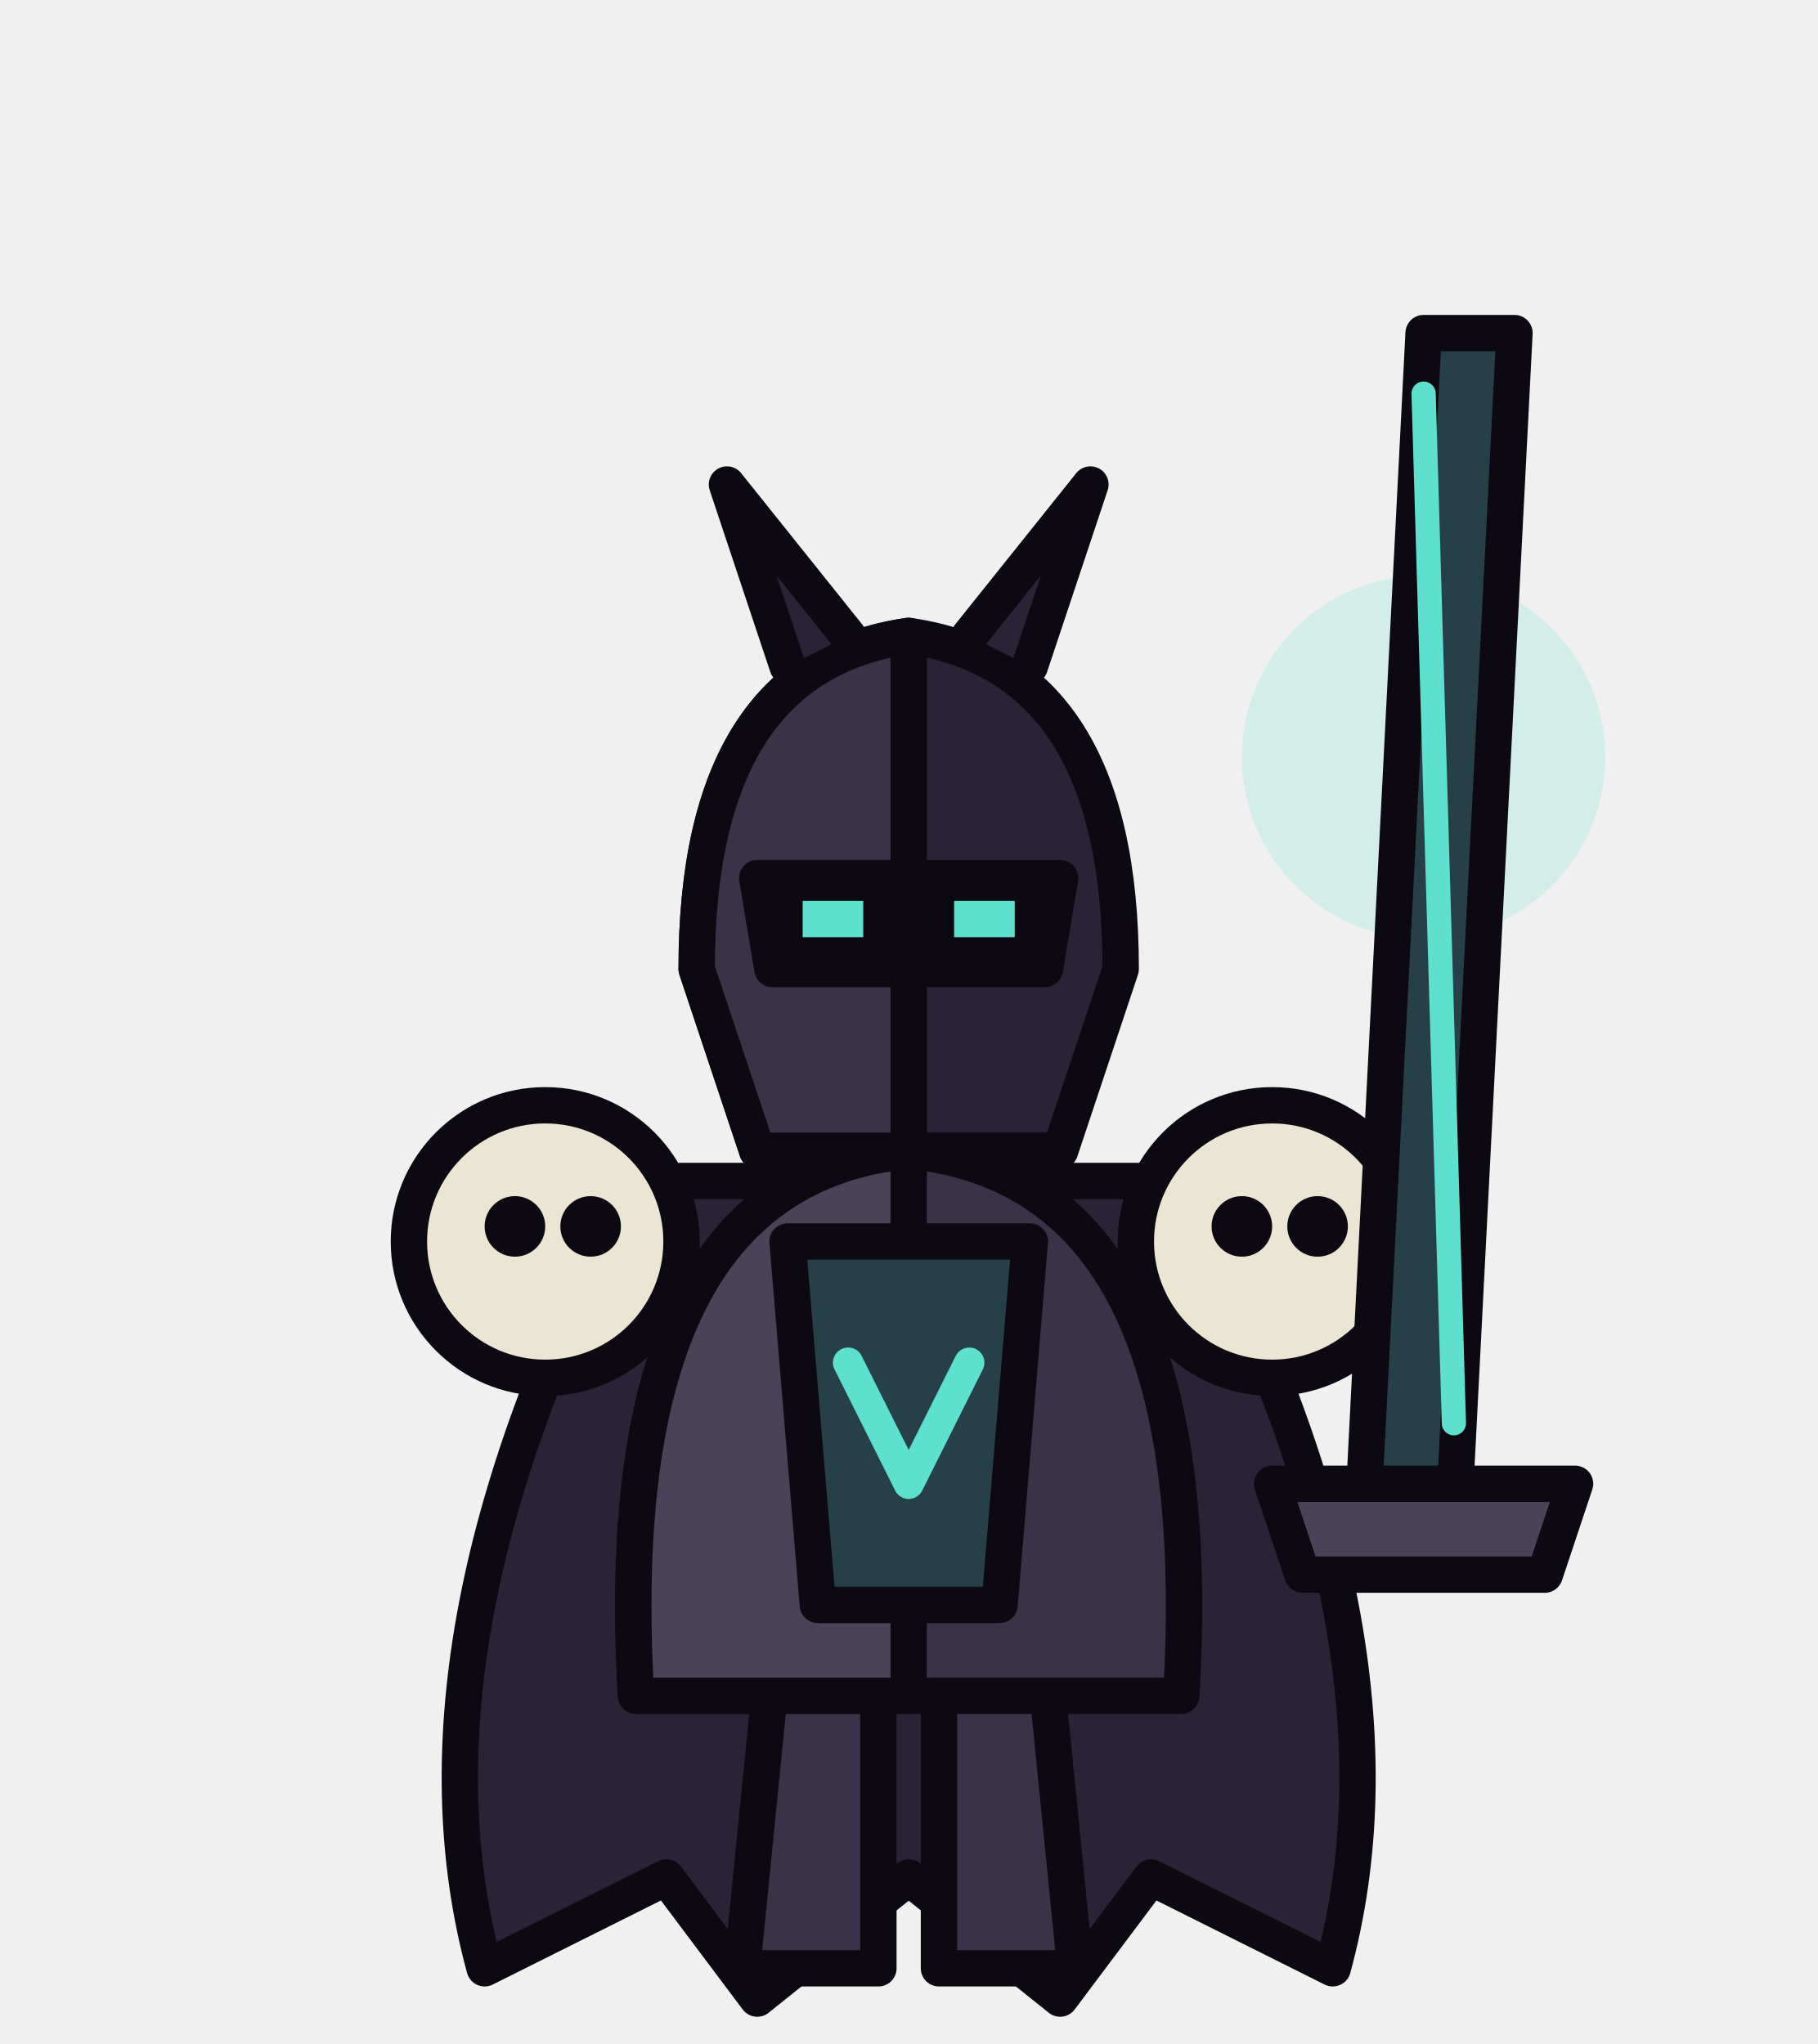
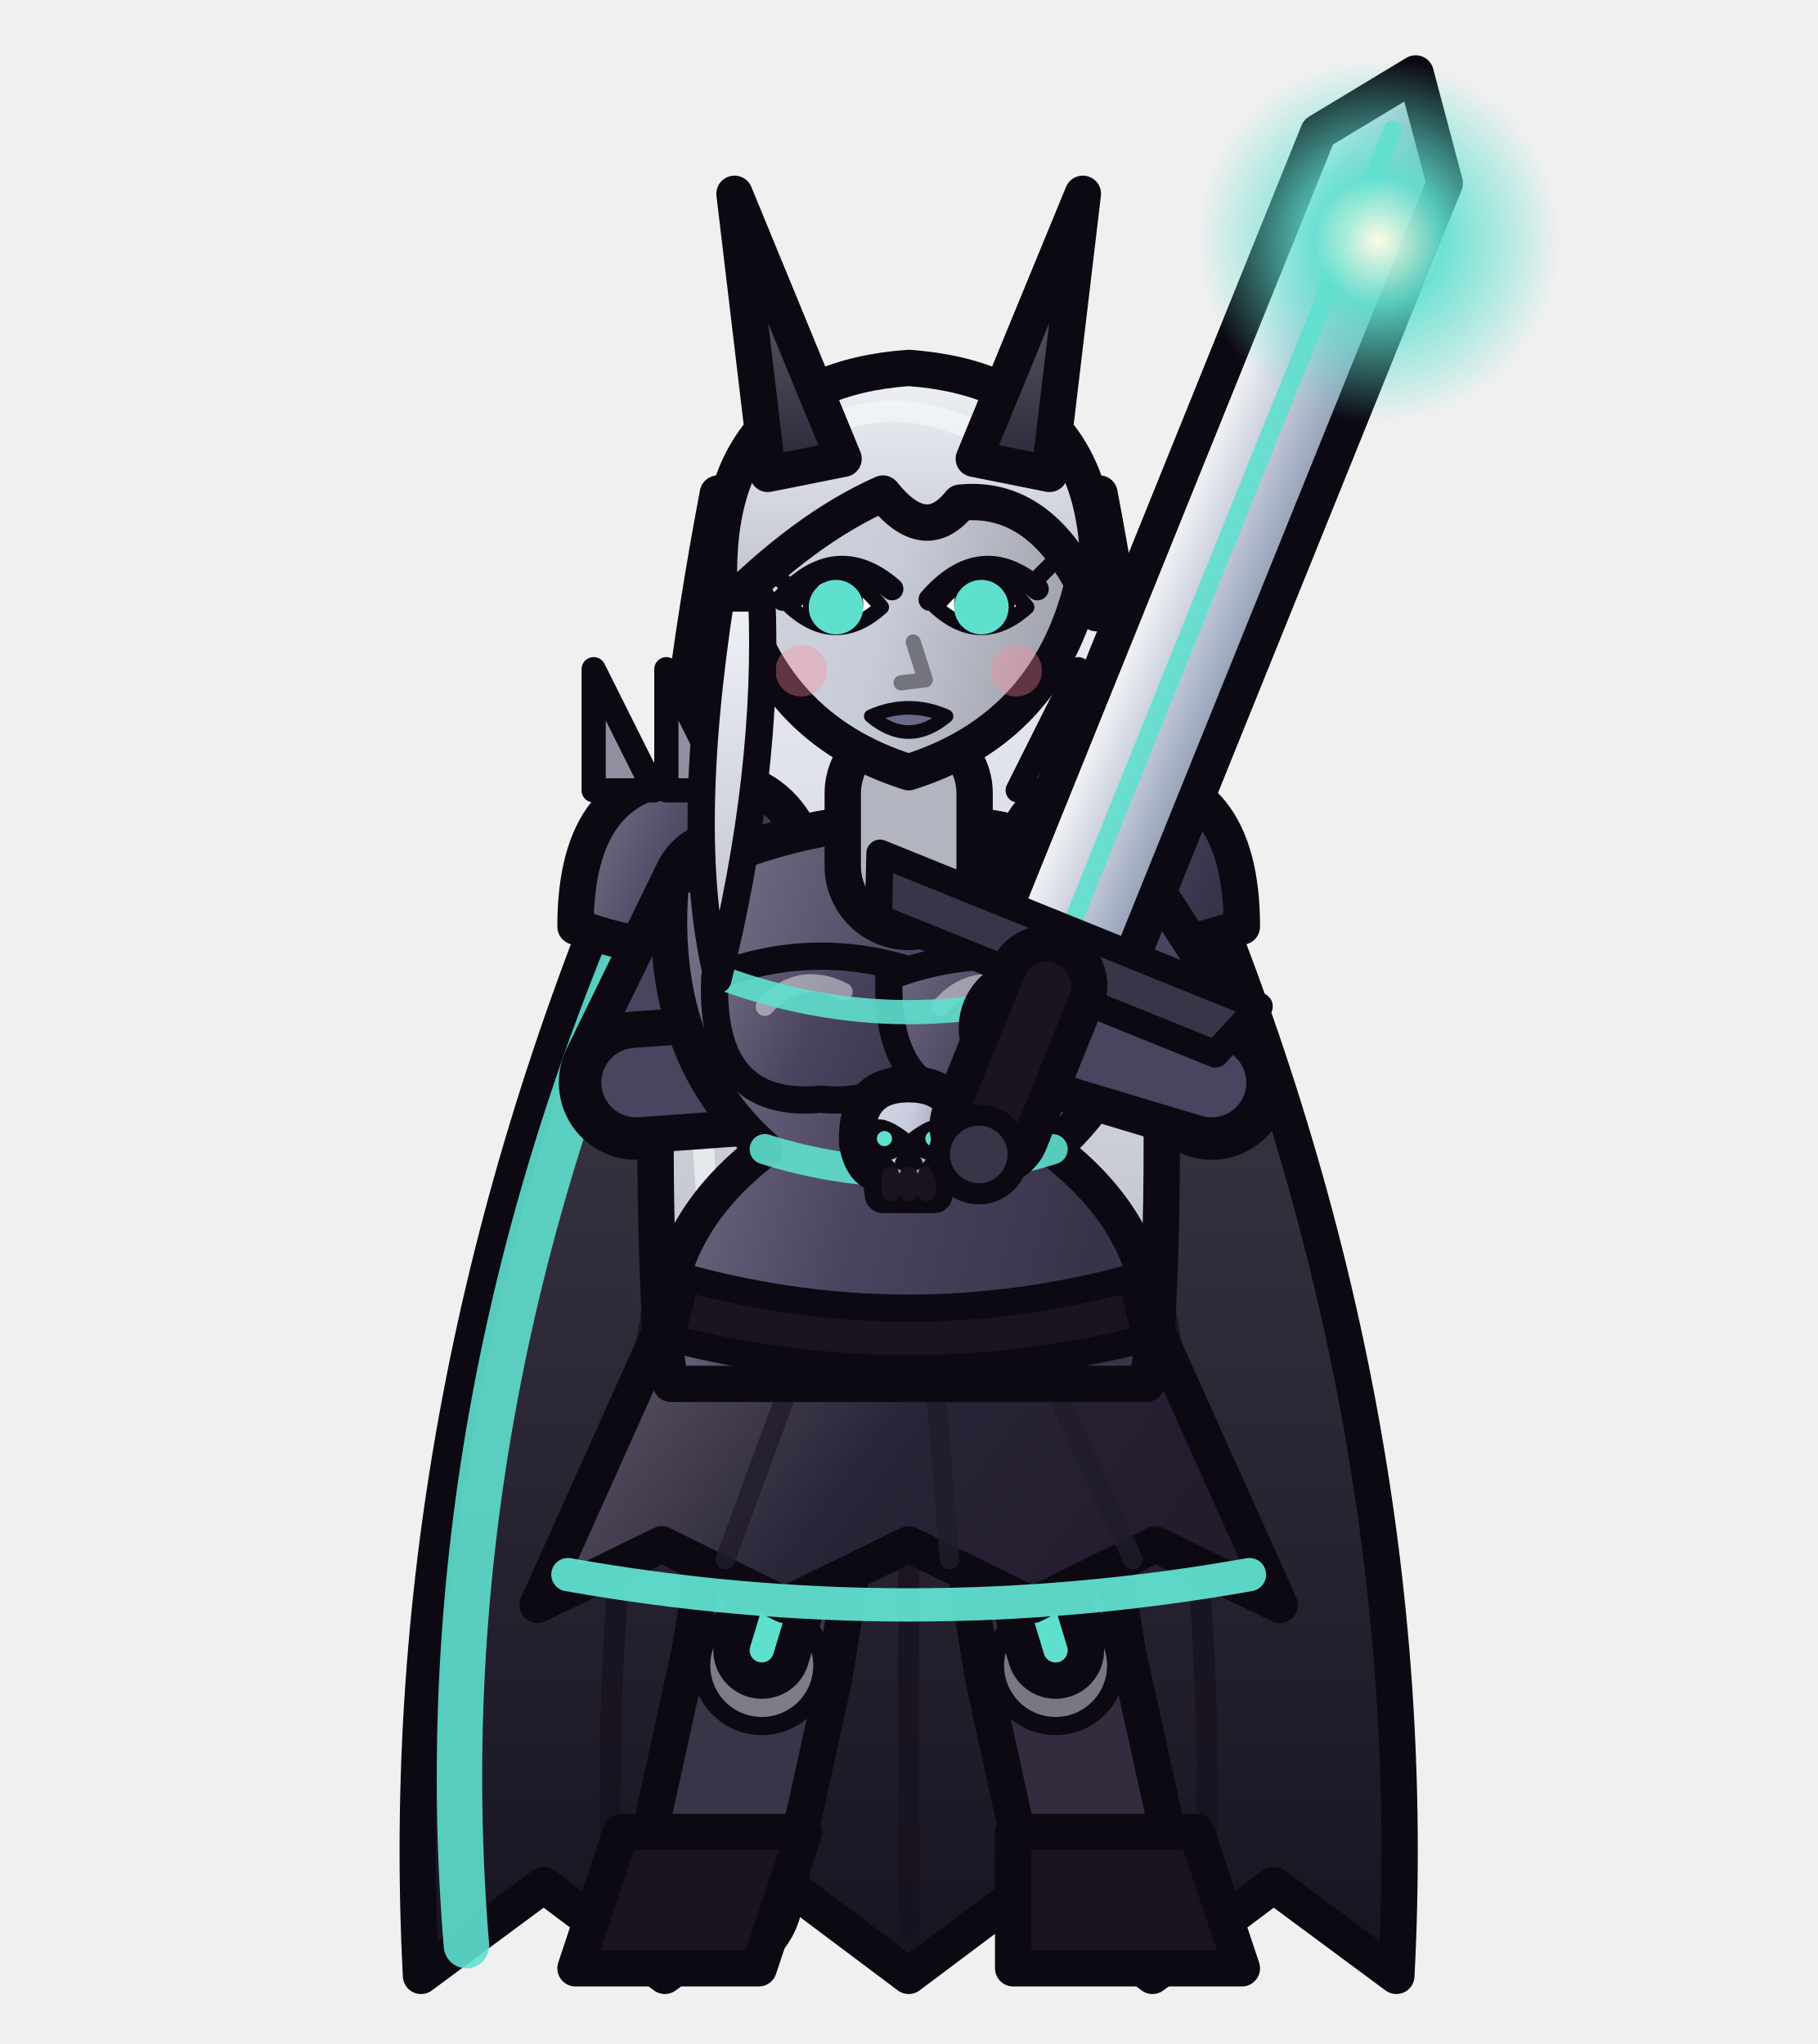
<svg xmlns="http://www.w3.org/2000/svg" viewBox="-60 -130 120 135" width="240" height="270">
+   <defs>
+     <linearGradient id="g234" x1="0" y1="0" x2="0" y2="1">
+       <stop offset="0" stop-color="#413c4a" />
+       <stop offset="1" stop-color="#181320" />
+     </linearGradient>
+     <linearGradient id="g235" x1="0" y1="0" x2="1" y2="0.3">
+       <stop offset="0" stop-color="#7d788d" />
+       <stop offset=".55" stop-color="#4a4460" />
+       <stop offset="1" stop-color="#39334a" />
+     </linearGradient>
+     <linearGradient id="g236" x1="0" y1="0" x2="1" y2="0.3">
+       <stop offset="0" stop-color="#7d788d" />
+       <stop offset=".55" stop-color="#4a4460" />
+       <stop offset="1" stop-color="#39334a" />
+     </linearGradient>
+     <linearGradient id="g237" x1="0" y1="0" x2="1" y2="0">
+       <stop offset="0" stop-color="#ffffff" />
+       <stop offset="1" stop-color="#8a97b2" />
+     </linearGradient>
+     <radialGradient id="g238">
+       <stop offset="0" stop-color="#fffbe6" />
+       <stop offset=".35" stop-color="#5fe0cf" stop-opacity=".9" />
+       <stop offset="1" stop-color="#5fe0cf" stop-opacity="0" />
+     </radialGradient>
+     <linearGradient id="g239" x1="0" y1="0" x2="0" y2="1">
+       <stop offset="0" stop-color="#eff2f7" />
+       <stop offset="1" stop-color="#bcbfc7" />
+     </linearGradient>
+     <linearGradient id="g240" x1="0" y1="0" x2="1" y2="0.3">
+       <stop offset="0" stop-color="#666170" />
+       <stop offset=".55" stop-color="#2a2438" />
+       <stop offset="1" stop-color="#221c2d" />
+     </linearGradient>
+     <linearGradient id="g241" x1="0" y1="0" x2="1" y2="0.3">
+       <stop offset="0" stop-color="#d7dae6" />
+       <stop offset=".55" stop-color="#c8ccdc" />
+       <stop offset="1" stop-color="#9495a3" />
+     </linearGradient>
+     <linearGradient id="g242" x1="0" y1="0" x2="1" y2="0.3">
+       <stop offset="0" stop-color="#7d788d" />
+       <stop offset=".55" stop-color="#4a4460" />
+       <stop offset="1" stop-color="#39334a" />
+     </linearGradient>
+     <linearGradient id="g243" x1="0" y1="0" x2="1" y2="0.3">
+       <stop offset="0" stop-color="#726d83" />
+       <stop offset=".55" stop-color="#4a4460" />
+       <stop offset="1" stop-color="#3d374f" />
+     </linearGradient>
+     <linearGradient id="g244" x1="0" y1="0" x2="1" y2="0.3">
+       <stop offset="0" stop-color="#726d83" />
+       <stop offset=".55" stop-color="#4a4460" />
+       <stop offset="1" stop-color="#3d374f" />
+     </linearGradient>
+     <linearGradient id="g245" x1="0" y1="0" x2="1" y2="0.3">
+       <stop offset="0" stop-color="#d3d6e0" />
+       <stop offset=".55" stop-color="#c8ccd8" />
+       <stop offset="1" stop-color="#a3a5b0" />
+     </linearGradient>
+     <linearGradient id="g246" x1="0" y1="0" x2="0" y2="1">
+       <stop offset="0" stop-color="#75717f" />
+       <stop offset="1" stop-color="#2c2738" />
+     </linearGradient>
+     <linearGradient id="g247" x1="0" y1="0" x2="0" y2="1">
+       <stop offset="0" stop-color="#75717f" />
+       <stop offset="1" stop-color="#2c2738" />
+     </linearGradient>
+   </defs>
  <g stroke="#0d0912" stroke-width="2.4" stroke-linejoin="round" stroke-linecap="round">
-     <path d="M-18 -52 Q-34 -22 -28 0 L-16 -6 L-10 2 L0 -6 L10 2 L16 -6 L28 0 Q34 -22 18 -52 Z" fill="#2a2236" />
-     <path d="M-11 0 L-9 -20 L-2 -20 L-2 0 Z M11 0 L9 -20 L2 -20 L2 0 Z" fill="#3a3248" />
-     <path d="M-18 -18 Q-20 -52 0 -54 Q20 -52 18 -18 Z" fill="#3a3248" />
-     <path d="M-18 -18 Q-20 -52 0 -54 L0 -18 Z" fill="#4a4258" />
-     <path d="M-8 -48 L8 -48 L6 -24 L-6 -24 Z" fill="#26404a" />
-     <path d="M-4 -40 L0 -32 L4 -40" fill="none" stroke="#5fe0cf" stroke-width="2" />
-     <circle cx="-24" cy="-48" r="9" fill="#ebe6d4" />
-     <circle cx="24" cy="-48" r="9" fill="#ebe6d4" />
-     <circle cx="-26" cy="-49" r="2" fill="#0d0912" stroke="none" />
-     <circle cx="-21" cy="-49" r="2" fill="#0d0912" stroke="none" />
-     <circle cx="22" cy="-49" r="2" fill="#0d0912" stroke="none" />
-     <circle cx="27" cy="-49" r="2" fill="#0d0912" stroke="none" />
-     <path d="M-14 -66 Q-14 -86 0 -88 Q14 -86 14 -66 L10 -54 L-10 -54 Z" fill="#2a2236" />
-     <path d="M-14 -66 Q-14 -86 0 -88 L0 -54 L-10 -54 Z" fill="#3a3248" />
-     <path d="M-10 -72 L10 -72 L9 -66 L-9 -66 Z" fill="#0d0912" />
-     <rect x="-7" y="-70.5" width="4" height="2.4" fill="#5fe0cf" stroke="none" />
-     <rect x="3" y="-70.5" width="4" height="2.4" fill="#5fe0cf" stroke="none" />
-     <path d="M-8 -86 L-12 -98 L-4 -88 M8 -86 L12 -98 L4 -88" fill="#2a2236" />
-     <circle cx="34" cy="-80" r="12" fill="#5fe0cf" opacity=".2" stroke="none" />
-     <path d="M30 -30 L34 -108 L40 -108 L36 -30 Z" fill="#26404a" />
-     <path d="M34 -104 L36 -36" stroke="#5fe0cf" stroke-width="1.6" />
-     <path d="M24 -32 L44 -32 L42 -26 L26 -26 Z" fill="#4a4258" />
+     <g>
+       <animateTransform attributeName="transform" type="translate" values="0 -0.00;0 -0.32;0 -0.56;0 -0.65;0 -0.56;0 -0.32;0 -0.00;0 0.32;0 0.56;0 0.65;0 0.56;0 0.33;0 0.00" dur="3.4s" begin="-0.00s" repeatCount="indefinite" />
+       <g>
+         <animateTransform attributeName="transform" type="rotate" values="0.00 0 -73.8;1.30 0 -73.8;2.25 0 -73.8;2.60 0 -73.8;2.25 0 -73.8;1.30 0 -73.8;0.00 0 -73.8;-1.30 0 -73.8;-2.25 0 -73.8;-2.60 0 -73.8;-2.25 0 -73.8;-1.30 0 -73.8;-0.00 0 -73.8" dur="3.2s" begin="-0.31s" repeatCount="indefinite" />
+         <path d="M-17.7 -75.8 L17.7 -75.8 Q34.2 -37.7 32.2 0.5 L32.2 0.5 L24.1 -5.5 L16.1 0.5 L8 -5.5 L0 0.5 L-8 -5.5 L-16.1 0.5 L-24.1 -5.5 L-32.2 0.5 Q-34.2 -37.7 -17.7 -75.8 Z" fill="url(#g234)" stroke-width="2.4" />
+         <path d="M-29.2 -1.5 Q-32.2 -37.7 -15.7 -73.8" fill="none" stroke="#5fe0cf" stroke-width="3" opacity="0.9" />
+         <path d="M-9.7 -71.8 Q-21.2 -37.7 -19.5 -2.5" fill="none" stroke="#16121e" stroke-width="1.4" opacity="0.8" />
+         <path d="M0 -71.8 Q0 -37.7 0 -2.5" fill="none" stroke="#16121e" stroke-width="1.4" opacity="0.8" />
+         <path d="M9.7 -71.8 Q21.2 -37.7 19.5 -2.5" fill="none" stroke="#16121e" stroke-width="1.4" opacity="0.8" />
+       </g>
+     </g>
+     <g>
+       <animateTransform attributeName="transform" type="translate" values="0 -0.00;0 -0.47;0 -0.82;0 -0.95;0 -0.82;0 -0.47;0 -0.00;0 0.47;0 0.82;0 0.95;0 0.82;0 0.48;0 0.00" dur="3.4s" begin="-0.00s" repeatCount="indefinite" />
+       <g>
+         <animateTransform attributeName="transform" type="rotate" values="0.00 0 -90.5;2.00 0 -90.5;3.46 0 -90.5;4.00 0 -90.5;3.46 0 -90.5;2.00 0 -90.5;0.00 0 -90.5;-2.00 0 -90.5;-3.46 0 -90.5;-4.00 0 -90.5;-3.46 0 -90.5;-2.00 0 -90.5;-0.00 0 -90.5" dur="2.04s" begin="-0.16s" repeatCount="indefinite" />
+         <path d="M-12.6 -97.4 Q-18.3 -67.5 -16.1 -37.7 Q-6.9 -44.6 0 -40 Q6.9 -44.6 16.1 -37.7 Q18.3 -67.5 12.6 -97.4 Z" fill="url(#g239)" stroke-width="2.4" />
+         <path d="M-12.6 -79 Q-14.9 -60.7 -12.6 -44.6" fill="none" stroke="#f1f4f8" stroke-width="1.4" opacity="0.7" />
+       </g>
+     </g>
+     <g>
+       <animateTransform attributeName="transform" type="translate" values="0 -0.00;0 -0.30;0 -0.52;0 -0.60;0 -0.52;0 -0.30;0 -0.00;0 0.30;0 0.52;0 0.60;0 0.52;0 0.30;0 0.00" dur="3.4s" begin="-0.00s" repeatCount="indefinite" />
+       <g>
+         <animateTransform attributeName="transform" type="rotate" values="0.00 -12 -70.8;0.75 -12 -70.8;1.30 -12 -70.8;1.50 -12 -70.8;1.30 -12 -70.8;0.75 -12 -70.8;0.00 -12 -70.8;-0.75 -12 -70.8;-1.30 -12 -70.8;-1.50 -12 -70.8;-1.30 -12 -70.8;-0.75 -12 -70.8;-0.00 -12 -70.8" dur="3.4s" begin="-1.08s" repeatCount="indefinite" />
+         <path d="M-22 -68.8 Q-22 -78.8 -14 -78.8 Q-6 -78.8 -6 -68.8 Q-14 -65.8 -22 -68.8 Z" fill="url(#g235)" stroke-width="2.4" />
+         <path d="M-20.8 -77.8 L-20.8 -85.8 L-16.8 -77.8 Z" fill="#928fa0" stroke-width="1.6" />
+         <path d="M-16 -77.8 L-16 -85.8 L-12 -77.8 Z" fill="#928fa0" stroke-width="1.6" />
+         <path d="M-12 -70.8 L-18 -58.5" fill="none" stroke="#0d0912" stroke-width="10.2" stroke-linecap="round" />
+         <path d="M-12 -70.8 L-18 -58.5" fill="none" stroke="#4a4460" stroke-width="5.4" stroke-linecap="round" />
+         <path d="M-18 -58.5 L4 -60.1" fill="none" stroke="#0d0912" stroke-width="9.39" stroke-linecap="round" />
+         <path d="M-18 -58.5 L4 -60.1" fill="none" stroke="#4a4460" stroke-width="4.59" stroke-linecap="round" />
+         <circle cx="4" cy="-60.1" r="3" fill="#1a1420" stroke-width="1.6" />
+       </g>
+     </g>
+     <path d="M-6.5 -39.6 L-9.7 -20 L-13 -5" fill="none" stroke="#0d0912" stroke-width="12.101" stroke-linecap="round" />
+     <path d="M-6.5 -39.6 L-9.7 -20 L-13 -5" fill="none" stroke="#3a3448" stroke-width="7.301" stroke-linecap="round" />
+     <circle cx="-9.7" cy="-20" r="4" fill="#7f7b88" stroke-width="1.2" />
+     <path d="M-6.6 -31.2 L-9.7 -21" fill="none" stroke="#0d0912" stroke-width="6.4" stroke-linecap="round" />
+     <path d="M-6.6 -31.2 L-9.7 -21" fill="none" stroke="#5fe0cf" stroke-width="1.6" stroke-linecap="round" />
+     <path d="M-19 -9 L-6.9 -9 L-9.9 0 L-22 0 Z" fill="#1a1420" stroke-width="2.4" />
+     <path d="M6.5 -39.6 L9.7 -20 L13 -5" fill="none" stroke="#0d0912" stroke-width="12.101" stroke-linecap="round" />
+     <path d="M6.5 -39.6 L9.7 -20 L13 -5" fill="none" stroke="#322c3e" stroke-width="7.301" stroke-linecap="round" />
+     <circle cx="9.7" cy="-20" r="4" fill="#7a7682" stroke-width="1.2" />
+     <path d="M6.6 -31.2 L9.7 -21" fill="none" stroke="#0d0912" stroke-width="6.4" stroke-linecap="round" />
+     <path d="M6.6 -31.2 L9.7 -21" fill="none" stroke="#5fe0cf" stroke-width="1.6" stroke-linecap="round" />
+     <path d="M6.9 -9 L19 -9 L22 0 L6.9 0 Z" fill="#1a1420" stroke-width="2.4" />
+     <g transform="translate(0 -37.6)">
+       <g>
+         <animateTransform attributeName="transform" type="scale" values="1 1;1 1.009;1 1.016;1 1.018;1 1.016;1 1.009;1 1;1 0.991;1 0.984;1 0.982;1 0.984;1 0.991;1 1" dur="3.4s" begin="-0.00s" repeatCount="indefinite" />
+         <g transform="translate(0 37.6)">
+           <path d="M-15.7 -43.6 L15.7 -43.6 L24.5 -24 L24.5 -24 L16.3 -28 L8.2 -24 L0 -28 L-8.2 -24 L-16.3 -28 L-24.5 -24 Z" fill="url(#g240)" stroke-width="2.4" />
+           <path d="M-7.1 -40.6 L-12.1 -27" fill="none" stroke="#201b2b" stroke-width="1.3" opacity="0.8" />
+           <path d="M1.6 -40.6 L2.7 -27" fill="none" stroke="#201b2b" stroke-width="1.3" opacity="0.8" />
+           <path d="M8.6 -40.6 L14.8 -27" fill="none" stroke="#201b2b" stroke-width="1.3" opacity="0.8" />
+           <path d="M-22.5 -26 Q0 -22 22.5 -26" fill="none" stroke="#5fe0cf" stroke-width="2.2" opacity="0.95" />
+           <path d="M-15.7 -71.8 Q-16.7 -60.5 -9.5 -54.1 Q-17.7 -47.8 -15.7 -38.6 L15.7 -38.6 Q17.7 -47.8 9.5 -54.1 Q16.7 -60.5 15.7 -71.8 Q0 -79.8 -15.7 -71.8 Z" fill="url(#g242)" stroke-width="2.4" />
+           <path d="M-12.8 -65.5 Q-13.2 -56.7 -5.8 -57.4 Q1.6 -56.7 1.3 -65.5 Q-5.8 -68.2 -12.8 -65.5 Z" fill="url(#g243)" stroke-width="1.8" />
+           <path d="M-9.5 -63.5 Q-7.3 -66 -4.3 -64.5" fill="none" stroke="#ffffff" stroke-width="1.2" opacity="0.45" />
+           <path d="M-1.3 -65.5 Q-1.6 -56.7 5.8 -57.4 Q13.2 -56.7 12.8 -65.5 Q5.8 -68.2 -1.3 -65.5 Z" fill="url(#g244)" stroke-width="1.8" />
+           <path d="M2.1 -63.5 Q4.3 -66 7.3 -64.5" fill="none" stroke="#ffffff" stroke-width="1.2" opacity="0.45" />
+           <path d="M-12.6 -65.5 Q0 -60.8 12.6 -65.5" fill="none" stroke="#5fe0cf" stroke-width="1.6" opacity="0.9" />
+           <path d="M-9.5 -54.1 Q0 -51.1 9.5 -54.1" fill="none" stroke="#5fe0cf" stroke-width="2" opacity="0.9" />
+           <path d="M-3.4 -54.48 Q-3.57 -58.39 0 -58.39 Q3.57 -58.39 3.4 -54.48 Q3.06 -52.61 1.87 -52.44 L1.7 -51.08 L-1.7 -51.08 L-1.87 -52.44 Q-3.06 -52.61 -3.4 -54.48 Z" fill="url(#g241)" stroke-width="2.4" />
+           <path d="M-0.51 -54.65 Q-2.55 -56.18 -2.55 -54.48 Q-1.7 -53.46 -0.51 -54.65 Z" fill="#1a1220" stroke-width="1.4" />
+           <circle cx="-1.6" cy="-54.8" r="0.5" fill="#5fe0cf" stroke-width="0" />
+           <path d="M0.51 -54.65 Q2.55 -56.18 2.55 -54.48 Q1.7 -53.46 0.51 -54.65 Z" fill="#1a1220" stroke-width="1.4" />
+           <circle cx="1.6" cy="-54.8" r="0.5" fill="#5fe0cf" stroke-width="0" />
+           <path d="M0 -53.97 L0.408 -53.188 L-0.408 -53.188 Z" fill="#1a1220" stroke-width="1" />
+           <path d="M-1.19 -52.372 L-1.19 -51.25 M0 -52.372 L0 -51.25 M1.19 -52.372 L1.19 -51.25" fill="none" stroke="#1a1220" stroke-width="1.2" opacity="1" />
+           <path d="M-15.7 -41.6 Q0 -37.6 15.7 -41.6 L14.7 -45.6 Q0 -41.6 -14.7 -45.6 Z" fill="#1a1420" stroke-width="1.8" />
+         </g>
+       </g>
+     </g>
+     <g>
+       <animateTransform attributeName="transform" type="translate" values="0 -0.00;0 -0.38;0 -0.66;0 -0.76;0 -0.66;0 -0.38;0 -0.00;0 0.38;0 0.66;0 0.76;0 0.66;0 0.38;0 0.00" dur="3.4s" begin="-0.00s" repeatCount="indefinite" />
+       <g>
+         <animateTransform attributeName="transform" type="rotate" values="0.00 0 -79.6;0.90 0 -79.6;1.56 0 -79.6;1.80 0 -79.6;1.56 0 -79.6;0.90 0 -79.6;0.00 0 -79.6;-0.90 0 -79.6;-1.56 0 -79.6;-1.80 0 -79.6;-1.56 0 -79.6;-0.90 0 -79.6;-0.00 0 -79.6" dur="3.4s" begin="-0.22s" repeatCount="indefinite" />
+         <path d="M0 -77.6 L0 -72.8" fill="none" stroke="#0d0912" stroke-width="11.106" stroke-linecap="round" />
+         <path d="M0 -77.6 L0 -72.8" fill="none" stroke="#b2b5c0" stroke-width="6.306" stroke-linecap="round" />
+         <path d="M-11.5 -91.5 Q-11.5 -103.7 0 -103.1 Q11.5 -103.7 11.5 -91.5 Q9.2 -81.9 0 -79 Q-9.2 -81.9 -11.5 -91.5 Z" fill="url(#g245)" stroke-width="2.4" />
+         <path d="M-7.8 -89.9 Q-4.8 -93.8 -1.8 -89.9 Q-4.8 -87.2 -7.8 -89.9 Z" fill="#ffffff" stroke-width="1" />
+         <circle cx="-5" cy="-90.1" r="1.7" fill="#5fe0cf" stroke-width="0.6" />
+         <circle cx="-5.5" cy="-90.9" r="0.6" fill="#ffffff" stroke-width="0" />
+         <path d="M-8.3 -90.4 Q-4.8 -94.3 -1.1 -91.1" fill="none" stroke="#0d0912" stroke-width="1.5" opacity="1" />
+         <path d="M-8 -91.3 L-9.4 -92.7" fill="none" stroke="#0d0912" stroke-width="1.1" opacity="1" />
+         <circle cx="-4.8" cy="-89.9" r="1.8" fill="#5fe0cf" stroke-width="0" />
+         <path d="M1.8 -89.9 Q4.8 -93.8 7.8 -89.9 Q4.8 -87.2 1.8 -89.9 Z" fill="#ffffff" stroke-width="1" />
+         <circle cx="5" cy="-90.1" r="1.7" fill="#5fe0cf" stroke-width="0.6" />
+         <circle cx="4.5" cy="-90.9" r="0.6" fill="#ffffff" stroke-width="0" />
+         <path d="M1.4 -90.4 Q4.8 -94.3 8.5 -91.1" fill="none" stroke="#0d0912" stroke-width="1.5" opacity="1" />
+         <path d="M8 -91.3 L9.4 -92.7" fill="none" stroke="#0d0912" stroke-width="1.1" opacity="1" />
+         <circle cx="4.8" cy="-89.9" r="1.8" fill="#5fe0cf" stroke-width="0" />
+         <path d="M0.3 -87.6 L1.1 -85.1 L-0.5 -84.9" fill="none" stroke="#74747f" stroke-width="1" opacity="1" />
+         <path d="M-2.5 -82.7 Q0 -83.8 2.5 -82.7 Q0 -80.6 -2.5 -82.7 Z" fill="#6a6a8a" stroke-width="0.9" />
+         <circle cx="-7.1" cy="-85.7" r="1.7" fill="#ff8a9a" stroke-width="0" opacity=".35" />
+         <circle cx="7.1" cy="-85.7" r="1.7" fill="#ff8a9a" stroke-width="0" opacity=".35" />
+       </g>
+     </g>
+     <g>
+       <animateTransform attributeName="transform" type="translate" values="0 -0.00;0 -0.58;0 -1.00;0 -1.16;0 -1.00;0 -0.58;0 -0.00;0 0.58;0 1.00;0 1.16;0 1.00;0 0.58;0 0.00" dur="3.4s" begin="-0.00s" repeatCount="indefinite" />
+       <g>
+         <animateTransform attributeName="transform" type="rotate" values="0.00 0 -101.9;1.20 0 -101.9;2.08 0 -101.9;2.40 0 -101.9;2.08 0 -101.9;1.20 0 -101.9;0.00 0 -101.9;-1.20 0 -101.9;-2.08 0 -101.9;-2.40 0 -101.9;-2.08 0 -101.9;-1.20 0 -101.9;-0.00 0 -101.9" dur="2.04s" begin="-0.36s" repeatCount="indefinite" />
+         <path d="M-12.4 -89.5 Q-13.8 -104.7 0 -105.7 Q13.8 -104.7 12.4 -89.5 Q9.2 -97.4 3.4 -96.8 Q1.1 -93.9 -1.7 -97.4 Q-6.9 -95.1 -12.4 -89.5 Z" fill="url(#g239)" stroke-width="2.4" />
+         <path d="M-12.4 -90.5 Q-14.9 -74.4 -12.6 -65.3 Q-9.2 -79 -9.7 -90.5 Z" fill="url(#g239)" stroke-width="1.8" />
+         <path d="M-8 -100.2 Q-2.3 -104.8 4.6 -101.4" fill="none" stroke="#f4f6fa" stroke-width="1.4" opacity="0.7" />
+       </g>
+     </g>
+     <g>
+       <animateTransform attributeName="transform" type="translate" values="0 -0.00;0 -0.58;0 -1.00;0 -1.16;0 -1.00;0 -0.58;0 -0.00;0 0.58;0 1.00;0 1.16;0 1.00;0 0.58;0 0.00" dur="3.4s" begin="-0.00s" repeatCount="indefinite" />
+       <g>
+         <animateTransform attributeName="transform" type="rotate" values="0.00 0 -101.9;1.20 0 -101.9;2.08 0 -101.9;2.40 0 -101.9;2.08 0 -101.9;1.20 0 -101.9;0.00 0 -101.9;-1.20 0 -101.9;-2.08 0 -101.9;-2.40 0 -101.9;-2.08 0 -101.9;-1.20 0 -101.9;-0.00 0 -101.9" dur="3.4s" begin="-0.49s" repeatCount="indefinite" />
+         <path d="M-4.3 -99.7 L-11.5 -117.2 L-9.3 -98.7 Z" fill="url(#g246)" stroke-width="2.4" />
+         <path d="M4.3 -99.7 L11.5 -117.2 L9.3 -98.7 Z" fill="url(#g247)" stroke-width="2.4" />
+       </g>
+     </g>
+     <g>
+       <animateTransform attributeName="transform" type="translate" values="0 -0.00;0 -0.30;0 -0.52;0 -0.60;0 -0.52;0 -0.30;0 -0.00;0 0.30;0 0.52;0 0.60;0 0.52;0 0.30;0 0.00" dur="3.4s" begin="-0.00s" repeatCount="indefinite" />
+       <g>
+         <animateTransform attributeName="transform" type="rotate" values="0.00 12 -70.8;1.10 12 -70.8;1.91 12 -70.8;2.20 12 -70.8;1.91 12 -70.8;1.10 12 -70.8;0.00 12 -70.8;-1.10 12 -70.8;-1.91 12 -70.8;-2.20 12 -70.8;-1.91 12 -70.8;-1.10 12 -70.8;-0.00 12 -70.8" dur="3.4s" begin="-0.70s" repeatCount="indefinite" />
+         <path d="M6 -68.8 Q6 -78.8 14 -78.8 Q22 -78.8 22 -68.8 Q14 -65.8 6 -68.8 Z" fill="url(#g236)" stroke-width="2.4" />
+         <path d="M7.2 -77.8 L11.2 -85.8 L11.2 -77.8 Z" fill="#928fa0" stroke-width="1.6" />
+         <path d="M12 -77.8 L16 -85.8 L16 -77.8 Z" fill="#928fa0" stroke-width="1.6" />
+         <path d="M12 -70.8 L20 -58.5" fill="none" stroke="#0d0912" stroke-width="10.2" stroke-linecap="round" />
+         <path d="M12 -70.8 L20 -58.5" fill="none" stroke="#4a4460" stroke-width="5.4" stroke-linecap="round" />
+         <path d="M20 -58.5 L8 -62.1" fill="none" stroke="#0d0912" stroke-width="9.39" stroke-linecap="round" />
+         <path d="M20 -58.5 L8 -62.1" fill="none" stroke="#4a4460" stroke-width="4.59" stroke-linecap="round" />
+         <circle cx="8" cy="-62.1" r="3" fill="#1a1420" stroke-width="1.6" />
+         <g transform="translate(8 -62.1) rotate(22)">
+           <path d="M-4.5 -6 L-4.5 -62 L0 -68 L4.5 -62 L4.5 -6 Z" fill="url(#g237)" stroke-width="2.4" />
+           <path d="M0 -8 L0 -64" fill="none" stroke="#5fe0cf" stroke-width="1.2" opacity="0.9" />
+           <path d="M-13.5 -7 L13.5 -7 L12 -3 L-12 -3 Z" fill="#3a3448" stroke-width="1.8" />
+           <path d="M0 -3 L0 7" fill="none" stroke="#0d0912" stroke-width="8.0" stroke-linecap="round" />
+           <path d="M0 -3 L0 7" fill="none" stroke="#1a1420" stroke-width="3.2" stroke-linecap="round" />
+           <circle cx="0" cy="9" r="2.6" fill="#3a3448" stroke-width="1.4" />
+         </g>
+       </g>
+     </g>
+     <g>
+       <animateTransform attributeName="transform" type="translate" values="0 -0.00;0 -0.69;0 -1.20;0 -1.38;0 -1.20;0 -0.69;0 -0.00;0 0.69;0 1.20;0 1.38;0 1.20;0 0.69;0 0.00" dur="3.4s" begin="-0.00s" repeatCount="indefinite" />
+       <g>
+         <animate attributeName="opacity" values="0.700;0.550;0.440;0.400;0.440;0.550;0.700;0.850;0.960;1.000;0.960;0.850;0.700" dur="1.8s" begin="-0.00s" repeatCount="indefinite" />
+         <circle cx="31" cy="-114.1" r="12" fill="url(#g238)" stroke="none" />
+       </g>
+     </g>
  </g>
</svg>
